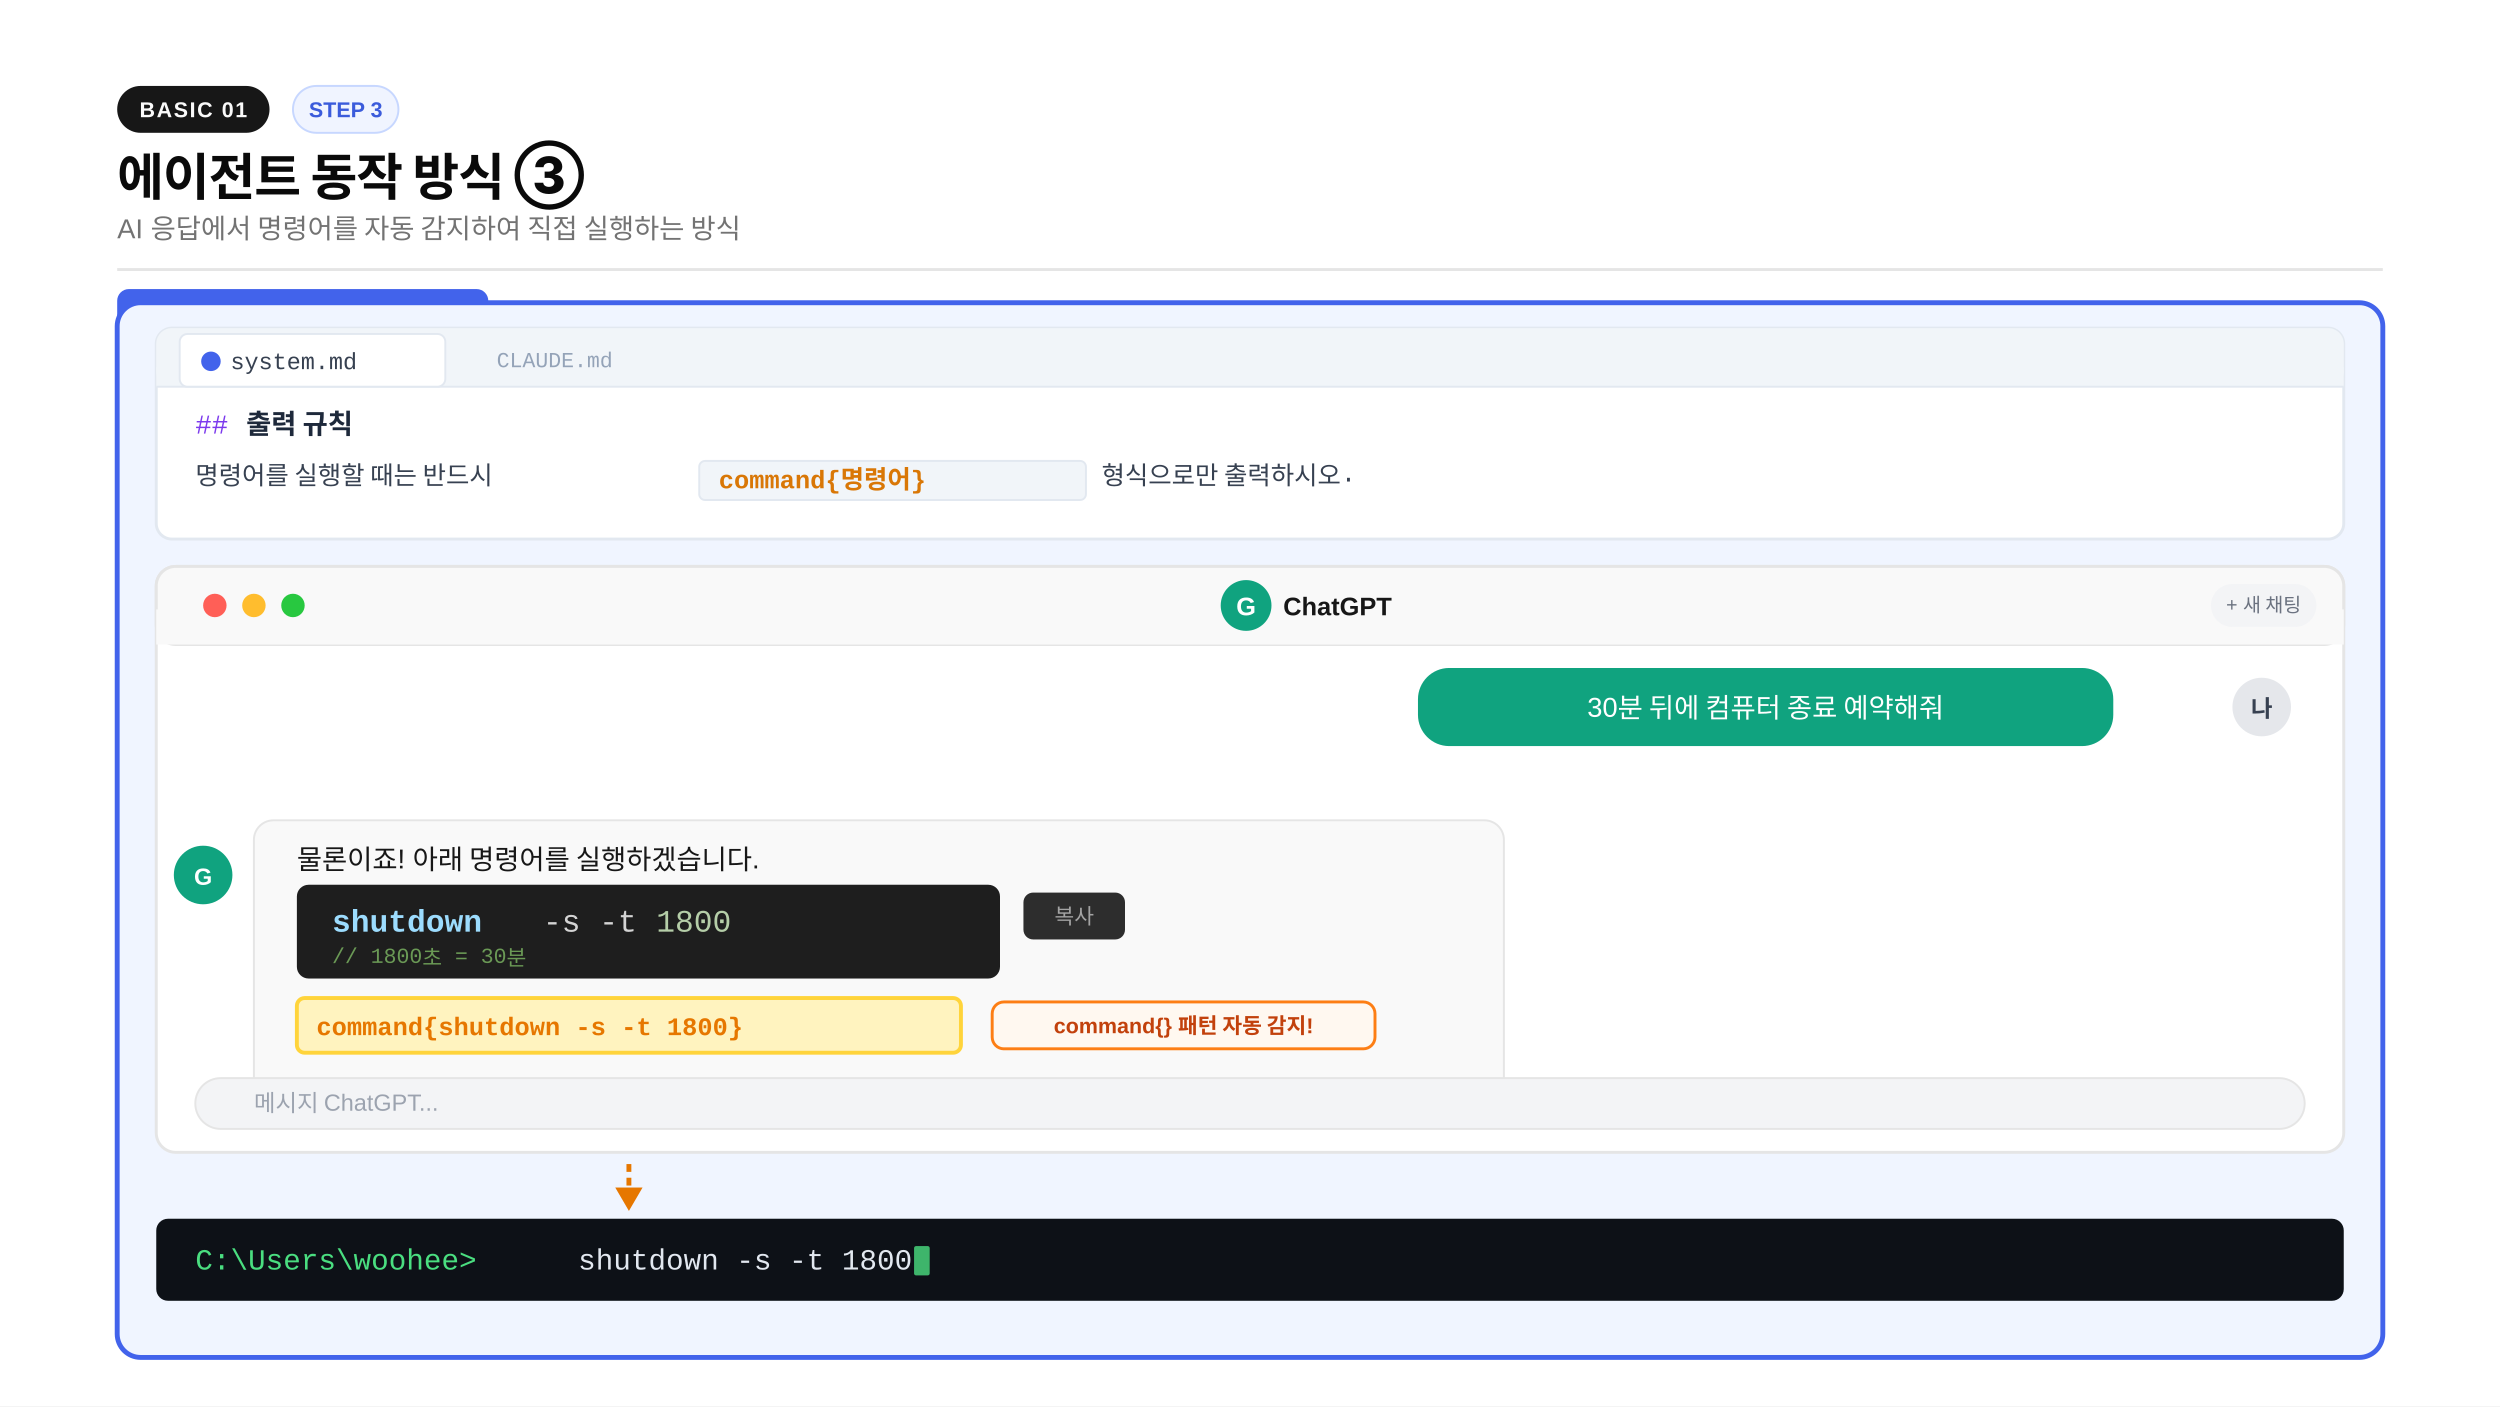
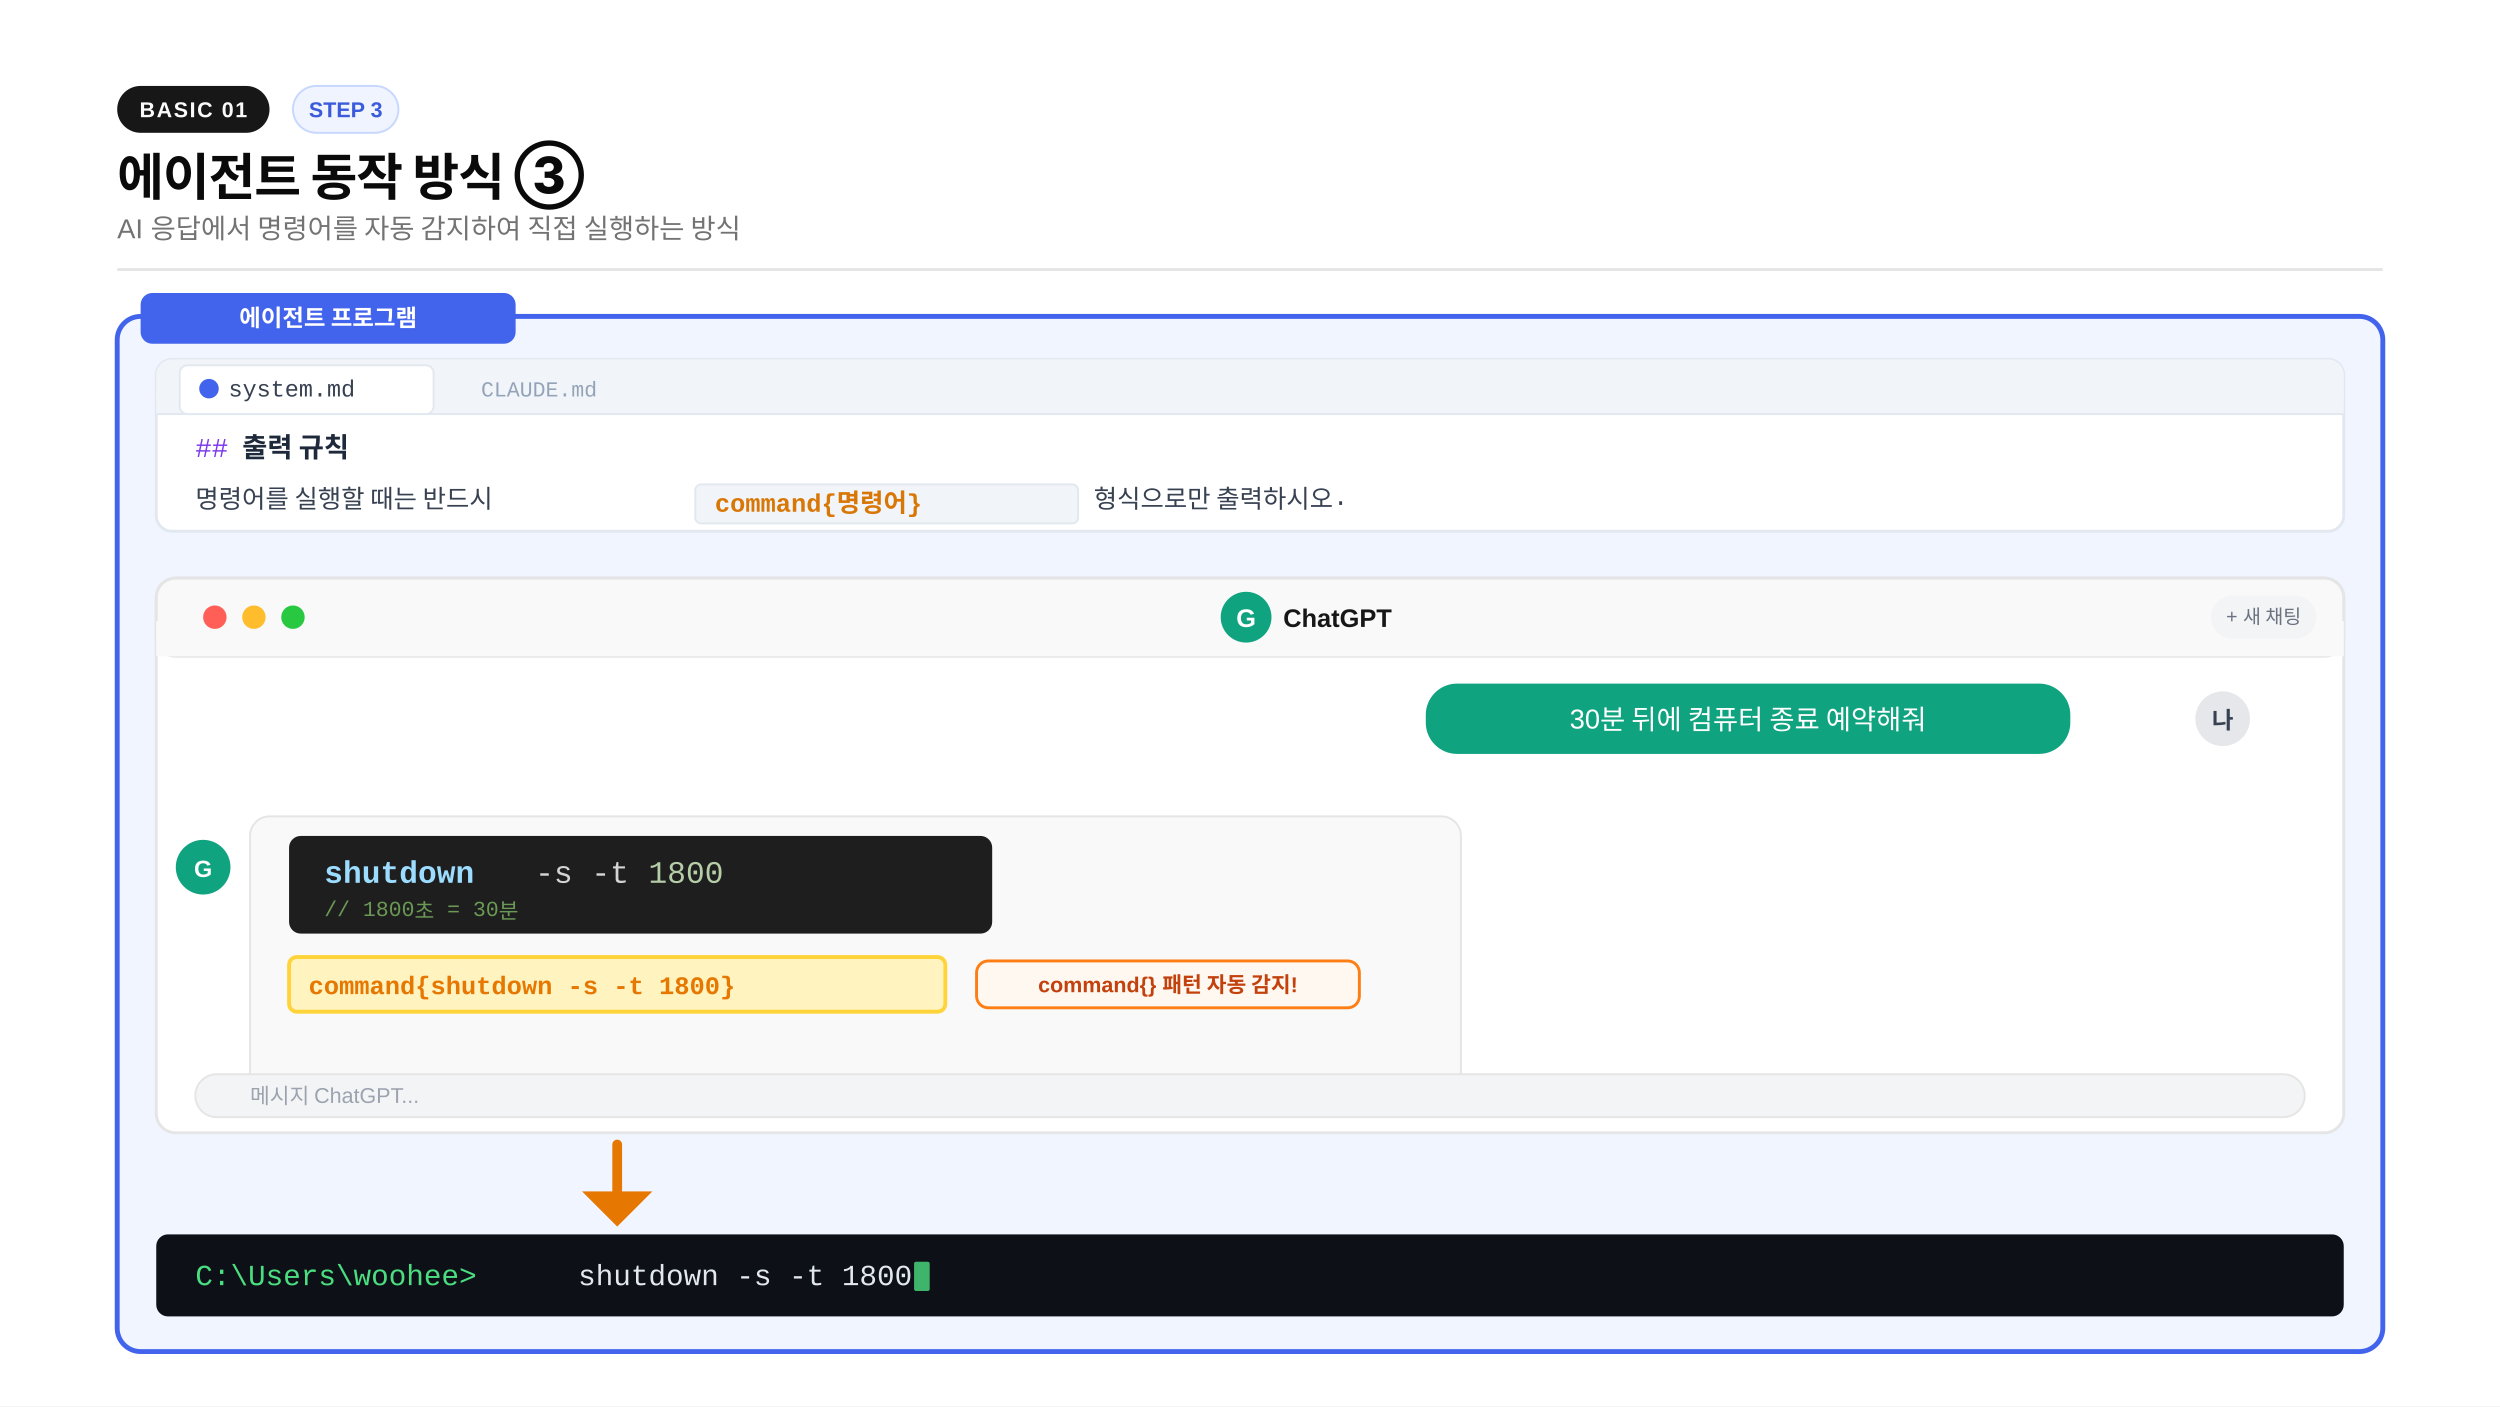
<svg xmlns="http://www.w3.org/2000/svg" width="1280" height="720" viewBox="0 0 1280 720">
  <rect width="1280" height="720" fill="#ffffff" />
  <rect x="60" y="44" width="78" height="24" rx="12" fill="#171717" />
  <text x="99" y="60" text-anchor="middle" font-family="-apple-system,BlinkMacSystemFont,'Segoe UI',Arial,sans-serif" font-size="11" font-weight="600" fill="#fafafa" letter-spacing="0.8">BASIC 01</text>
  <rect x="150" y="44" width="54" height="24" rx="12" fill="#f0f4ff" stroke="#c7d7ff" stroke-width="1" />
  <text x="177" y="60" text-anchor="middle" font-family="-apple-system,BlinkMacSystemFont,'Segoe UI',Arial,sans-serif" font-size="11" font-weight="600" fill="#3b5bdb">STEP 3</text>
  <text x="60" y="100" font-family="-apple-system,BlinkMacSystemFont,'Segoe UI',Arial,sans-serif" font-size="26" font-weight="800" fill="#0a0a0a" letter-spacing="-0.02em">에이전트 동작 방식 ③</text>
  <text x="60" y="122" font-family="-apple-system,BlinkMacSystemFont,'Segoe UI',Arial,sans-serif" font-size="14" fill="#737373">AI 응답에서 명령어를 자동 감지하여 직접 실행하는 방식</text>
  <line x1="60" y1="138" x2="1220" y2="138" stroke="#e5e5e5" stroke-width="1.5" />
-   <rect x="60" y="148" width="190" height="26" rx="6" fill="#4263eb" />
-   <text x="155" y="165" text-anchor="middle" font-family="-apple-system,BlinkMacSystemFont,'Segoe UI',Arial,sans-serif" font-size="12" font-weight="700" fill="#ffffff">에이전트 프로그램</text>
-   <rect x="60" y="155" width="1160" height="540" rx="12" fill="#f0f5ff" stroke="#4263eb" stroke-width="2.5" />
-   <rect x="80" y="168" width="1120" height="108" rx="8" fill="#ffffff" stroke="#e2e8f0" stroke-width="1.5" />
-   <rect x="80" y="168" width="1120" height="30" rx="8" fill="#f1f5f9" />
-   <rect x="80" y="188" width="1120" height="10" fill="#f1f5f9" />
-   <line x1="80" y1="198" x2="1200" y2="198" stroke="#e2e8f0" stroke-width="1" />
-   <rect x="92" y="171" width="136" height="27" rx="4" fill="#ffffff" stroke="#e2e8f0" stroke-width="1" />
-   <circle cx="108" cy="185" r="5" fill="#4263eb" />
-   <text x="118" y="189" font-family="'Consolas','Courier New',monospace" font-size="12" fill="#374151">system.md</text>
-   <rect x="234" y="174" width="100" height="22" rx="4" fill="#f1f5f9" />
-   <text x="284" y="188" text-anchor="middle" font-family="'Consolas','Courier New',monospace" font-size="11" fill="#94a3b8">CLAUDE.md</text>
-   <text x="100" y="222" font-family="'Consolas','Courier New',monospace" font-size="14" fill="#7c3aed">##</text>
-   <text x="126" y="222" font-family="'Consolas','Courier New',monospace" font-size="14" font-weight="700" fill="#1e293b">출력 규칙</text>
-   <text x="100" y="248" font-family="'Consolas','Courier New',monospace" font-size="13" fill="#374151">명령어를 실행할 때는 반드시</text>
-   <rect x="358" y="236" width="198" height="20" rx="3" fill="#f1f5f9" stroke="#e2e8f0" stroke-width="1" />
-   <text x="368" y="250" font-family="'Consolas','Courier New',monospace" font-size="13" font-weight="700" fill="#d97706">command{명령어}</text>
-   <text x="564" y="248" font-family="'Consolas','Courier New',monospace" font-size="13" fill="#374151">형식으로만 출력하시오.</text>
-   <rect x="80" y="290" width="1120" height="300" rx="10" fill="#ffffff" stroke="#e5e5e5" stroke-width="1.5" />
-   <rect x="80" y="290" width="1120" height="40" rx="10" fill="#f9f9f9" stroke="#e5e5e5" stroke-width="1.5" />
-   <rect x="80" y="312" width="1120" height="18" fill="#f9f9f9" />
-   <circle cx="110" cy="310" r="6" fill="#ff5f57" />
-   <circle cx="130" cy="310" r="6" fill="#ffbd2e" />
-   <circle cx="150" cy="310" r="6" fill="#28c840" />
-   <circle cx="638" cy="310" r="13" fill="#10a37f" />
-   <text x="638" y="315" text-anchor="middle" font-family="-apple-system,BlinkMacSystemFont,'Segoe UI',Arial,sans-serif" font-size="13" font-weight="700" fill="#ffffff">G</text>
-   <text x="657" y="315" font-family="-apple-system,BlinkMacSystemFont,'Segoe UI',Arial,sans-serif" font-size="13" font-weight="600" fill="#171717">ChatGPT</text>
-   <rect x="1132" y="299" width="54" height="22" rx="11" fill="#f3f4f6" />
-   <text x="1159" y="313" text-anchor="middle" font-family="-apple-system,BlinkMacSystemFont,'Segoe UI',Arial,sans-serif" font-size="10" fill="#6b7280">+ 새 채팅</text>
-   <rect x="726" y="342" width="356" height="40" rx="16" fill="#10a37f" />
-   <text x="904" y="367" text-anchor="middle" font-family="-apple-system,BlinkMacSystemFont,'Segoe UI',Arial,sans-serif" font-size="14" fill="#ffffff">30분 뒤에 컴퓨터 종료 예약해줘</text>
-   <circle cx="1158" cy="362" r="15" fill="#e5e7eb" />
-   <text x="1158" y="367" text-anchor="middle" font-family="-apple-system,BlinkMacSystemFont,'Segoe UI',Arial,sans-serif" font-size="12" font-weight="600" fill="#374151">나</text>
-   <circle cx="104" cy="448" r="15" fill="#10a37f" />
-   <text x="104" y="453" text-anchor="middle" font-family="-apple-system,BlinkMacSystemFont,'Segoe UI',Arial,sans-serif" font-size="12" font-weight="700" fill="#ffffff">G</text>
-   <rect x="130" y="420" width="640" height="148" rx="10" fill="#f9f9f9" stroke="#e5e5e5" stroke-width="1" />
-   <text x="152" y="445" font-family="-apple-system,BlinkMacSystemFont,'Segoe UI',Arial,sans-serif" font-size="14" fill="#171717">물론이죠! 아래 명령어를 실행하겠습니다.</text>
-   <rect x="152" y="453" width="360" height="48" rx="6" fill="#1e1e1e" />
-   <text x="170" y="477" font-family="'Consolas','Courier New',monospace" font-size="16" font-weight="600" fill="#9cdcfe">shutdown</text>
-   <text x="278" y="477" font-family="'Consolas','Courier New',monospace" font-size="16" fill="#d4d4d4">-s -t</text>
-   <text x="336" y="477" font-family="'Consolas','Courier New',monospace" font-size="16" fill="#b5cea8">1800</text>
-   <text x="170" y="493" font-family="'Consolas','Courier New',monospace" font-size="11" fill="#6a9955">// 1800초 = 30분</text>
-   <rect x="524" y="457" width="52" height="24" rx="5" fill="#2d2d2d" />
-   <text x="550" y="473" text-anchor="middle" font-family="-apple-system,BlinkMacSystemFont,'Segoe UI',Arial,sans-serif" font-size="11" fill="#a3a3a3">복사</text>
-   <rect x="152" y="511" width="340" height="28" rx="4" fill="#fff3bf" stroke="#ffd43b" stroke-width="2" />
-   <text x="162" y="530" font-family="'Consolas','Courier New',monospace" font-size="13" font-weight="600" fill="#e67700">command{shutdown -s -t 1800}</text>
-   <rect x="508" y="513" width="196" height="24" rx="6" fill="#fff8f0" stroke="#fd7e14" stroke-width="1.5" />
-   <text x="606" y="529" text-anchor="middle" font-family="-apple-system,BlinkMacSystemFont,'Segoe UI',Arial,sans-serif" font-size="11" font-weight="700" fill="#c2410c">command{} 패턴 자동 감지!</text>
-   <rect x="100" y="552" width="1080" height="26" rx="13" fill="#f3f4f6" stroke="#e5e5e5" stroke-width="1" />
-   <text x="130" y="569" font-family="-apple-system,BlinkMacSystemFont,'Segoe UI',Arial,sans-serif" font-size="12" fill="#9ca3af">메시지 ChatGPT...</text>
-   <line x1="322" y1="596" x2="322" y2="612" stroke="#e67700" stroke-width="2.5" stroke-dasharray="4,3" />
-   <polygon points="322,620 315,608 329,608" fill="#e67700" />
-   <rect x="80" y="624" width="1120" height="42" rx="6" fill="#0d1117" />
-   <text x="100" y="650" font-family="'Consolas','Courier New',monospace" font-size="15" fill="#4ade80">C:\Users\woohee&gt;</text>
-   <text x="296" y="650" font-family="'Consolas','Courier New',monospace" font-size="15" fill="#e2e8f0">shutdown -s -t 1800</text>
-   <rect x="468" y="638" width="8" height="15" rx="1" fill="#4ade80" opacity="0.8" />
+   <rect x="60" y="162" width="1160" height="530" rx="12" fill="#f0f5ff" stroke="#4263eb" stroke-width="2.5" />
+   <rect x="80" y="184" width="1120" height="88" rx="8" fill="#ffffff" stroke="#e2e8f0" stroke-width="1.5" />
+   <rect x="80" y="184" width="1120" height="28" rx="8" fill="#f1f5f9" />
+   <rect x="80" y="202" width="1120" height="10" fill="#f1f5f9" />
+   <line x1="80" y1="212" x2="1200" y2="212" stroke="#e2e8f0" stroke-width="1" />
+   <rect x="92" y="187" width="130" height="25" rx="4" fill="#ffffff" stroke="#e2e8f0" stroke-width="1" />
+   <circle cx="107" cy="199" r="5" fill="#4263eb" />
+   <text x="117" y="203" font-family="'Consolas','Courier New',monospace" font-size="12" fill="#374151">system.md</text>
+   <rect x="228" y="189" width="96" height="21" rx="4" fill="#f1f5f9" />
+   <text x="276" y="203" text-anchor="middle" font-family="'Consolas','Courier New',monospace" font-size="11" fill="#94a3b8">CLAUDE.md</text>
+   <text x="100" y="234" font-family="'Consolas','Courier New',monospace" font-size="14" fill="#7c3aed">##</text>
+   <text x="124" y="234" font-family="'Consolas','Courier New',monospace" font-size="14" font-weight="700" fill="#1e293b">출력 규칙</text>
+   <text x="100" y="260" font-family="'Consolas','Courier New',monospace" font-size="13" fill="#374151">명령어를 실행할 때는 반드시</text>
+   <rect x="356" y="248" width="196" height="20" rx="3" fill="#f1f5f9" stroke="#e2e8f0" stroke-width="1" />
+   <text x="366" y="262" font-family="'Consolas','Courier New',monospace" font-size="13" font-weight="700" fill="#d97706">command{명령어}</text>
+   <text x="560" y="260" font-family="'Consolas','Courier New',monospace" font-size="13" fill="#374151">형식으로만 출력하시오.</text>
+   <rect x="80" y="296" width="1120" height="284" rx="10" fill="#ffffff" stroke="#e5e5e5" stroke-width="1.5" />
+   <rect x="80" y="296" width="1120" height="40" rx="10" fill="#f9f9f9" stroke="#e5e5e5" stroke-width="1.5" />
+   <rect x="80" y="318" width="1120" height="18" fill="#f9f9f9" />
+   <circle cx="110" cy="316" r="6" fill="#ff5f57" />
+   <circle cx="130" cy="316" r="6" fill="#ffbd2e" />
+   <circle cx="150" cy="316" r="6" fill="#28c840" />
+   <circle cx="638" cy="316" r="13" fill="#10a37f" />
+   <text x="638" y="321" text-anchor="middle" font-family="-apple-system,BlinkMacSystemFont,'Segoe UI',Arial,sans-serif" font-size="13" font-weight="700" fill="#ffffff">G</text>
+   <text x="657" y="321" font-family="-apple-system,BlinkMacSystemFont,'Segoe UI',Arial,sans-serif" font-size="13" font-weight="600" fill="#171717">ChatGPT</text>
+   <rect x="1132" y="305" width="54" height="22" rx="11" fill="#f3f4f6" />
+   <text x="1159" y="319" text-anchor="middle" font-family="-apple-system,BlinkMacSystemFont,'Segoe UI',Arial,sans-serif" font-size="10" fill="#6b7280">+ 새 채팅</text>
+   <rect x="730" y="350" width="330" height="36" rx="16" fill="#10a37f" />
+   <text x="895" y="373" text-anchor="middle" font-family="-apple-system,BlinkMacSystemFont,'Segoe UI',Arial,sans-serif" font-size="14" fill="#ffffff">30분 뒤에 컴퓨터 종료 예약해줘</text>
+   <circle cx="1138" cy="368" r="14" fill="#e5e7eb" />
+   <text x="1138" y="373" text-anchor="middle" font-family="-apple-system,BlinkMacSystemFont,'Segoe UI',Arial,sans-serif" font-size="12" font-weight="600" fill="#374151">나</text>
+   <circle cx="104" cy="444" r="14" fill="#10a37f" />
+   <text x="104" y="449" text-anchor="middle" font-family="-apple-system,BlinkMacSystemFont,'Segoe UI',Arial,sans-serif" font-size="12" font-weight="700" fill="#ffffff">G</text>
+   <rect x="128" y="418" width="620" height="144" rx="10" fill="#f9f9f9" stroke="#e5e5e5" stroke-width="1" />
+   <rect x="148" y="428" width="360" height="50" rx="6" fill="#1e1e1e" />
+   <text x="166" y="452" font-family="'Consolas','Courier New',monospace" font-size="16" font-weight="600" fill="#9cdcfe">shutdown</text>
+   <text x="274" y="452" font-family="'Consolas','Courier New',monospace" font-size="16" fill="#d4d4d4">-s -t</text>
+   <text x="332" y="452" font-family="'Consolas','Courier New',monospace" font-size="16" fill="#b5cea8">1800</text>
+   <text x="166" y="469" font-family="'Consolas','Courier New',monospace" font-size="11" fill="#6a9955">// 1800초 = 30분</text>
+   <rect x="148" y="490" width="336" height="28" rx="4" fill="#fff3bf" stroke="#ffd43b" stroke-width="2" />
+   <text x="158" y="509" font-family="'Consolas','Courier New',monospace" font-size="13" font-weight="600" fill="#e67700">command{shutdown -s -t 1800}</text>
+   <rect x="500" y="492" width="196" height="24" rx="6" fill="#fff8f0" stroke="#fd7e14" stroke-width="1.5" />
+   <text x="598" y="508" text-anchor="middle" font-family="-apple-system,BlinkMacSystemFont,'Segoe UI',Arial,sans-serif" font-size="11" font-weight="700" fill="#c2410c">command{} 패턴 자동 감지!</text>
+   <rect x="100" y="550" width="1080" height="22" rx="11" fill="#f3f4f6" stroke="#e5e5e5" stroke-width="1" />
+   <text x="128" y="565" font-family="-apple-system,BlinkMacSystemFont,'Segoe UI',Arial,sans-serif" font-size="11" fill="#9ca3af">메시지 ChatGPT...</text>
+   <line x1="316" y1="586" x2="316" y2="612" stroke="#e67700" stroke-width="5" stroke-linecap="round" />
+   <polygon points="316,628 298,610 334,610" fill="#e67700" />
+   <rect x="80" y="632" width="1120" height="42" rx="6" fill="#0d1117" />
+   <text x="100" y="658" font-family="'Consolas','Courier New',monospace" font-size="15" fill="#4ade80">C:\Users\woohee&gt;</text>
+   <text x="296" y="658" font-family="'Consolas','Courier New',monospace" font-size="15" fill="#e2e8f0">shutdown -s -t 1800</text>
+   <rect x="468" y="646" width="8" height="15" rx="1" fill="#4ade80" opacity="0.8" />
+   <rect x="72" y="150" width="192" height="26" rx="6" fill="#4263eb" />
+   <text x="168" y="167" text-anchor="middle" font-family="-apple-system,BlinkMacSystemFont,'Segoe UI',Arial,sans-serif" font-size="12" font-weight="700" fill="#ffffff">에이전트 프로그램</text>
</svg>
